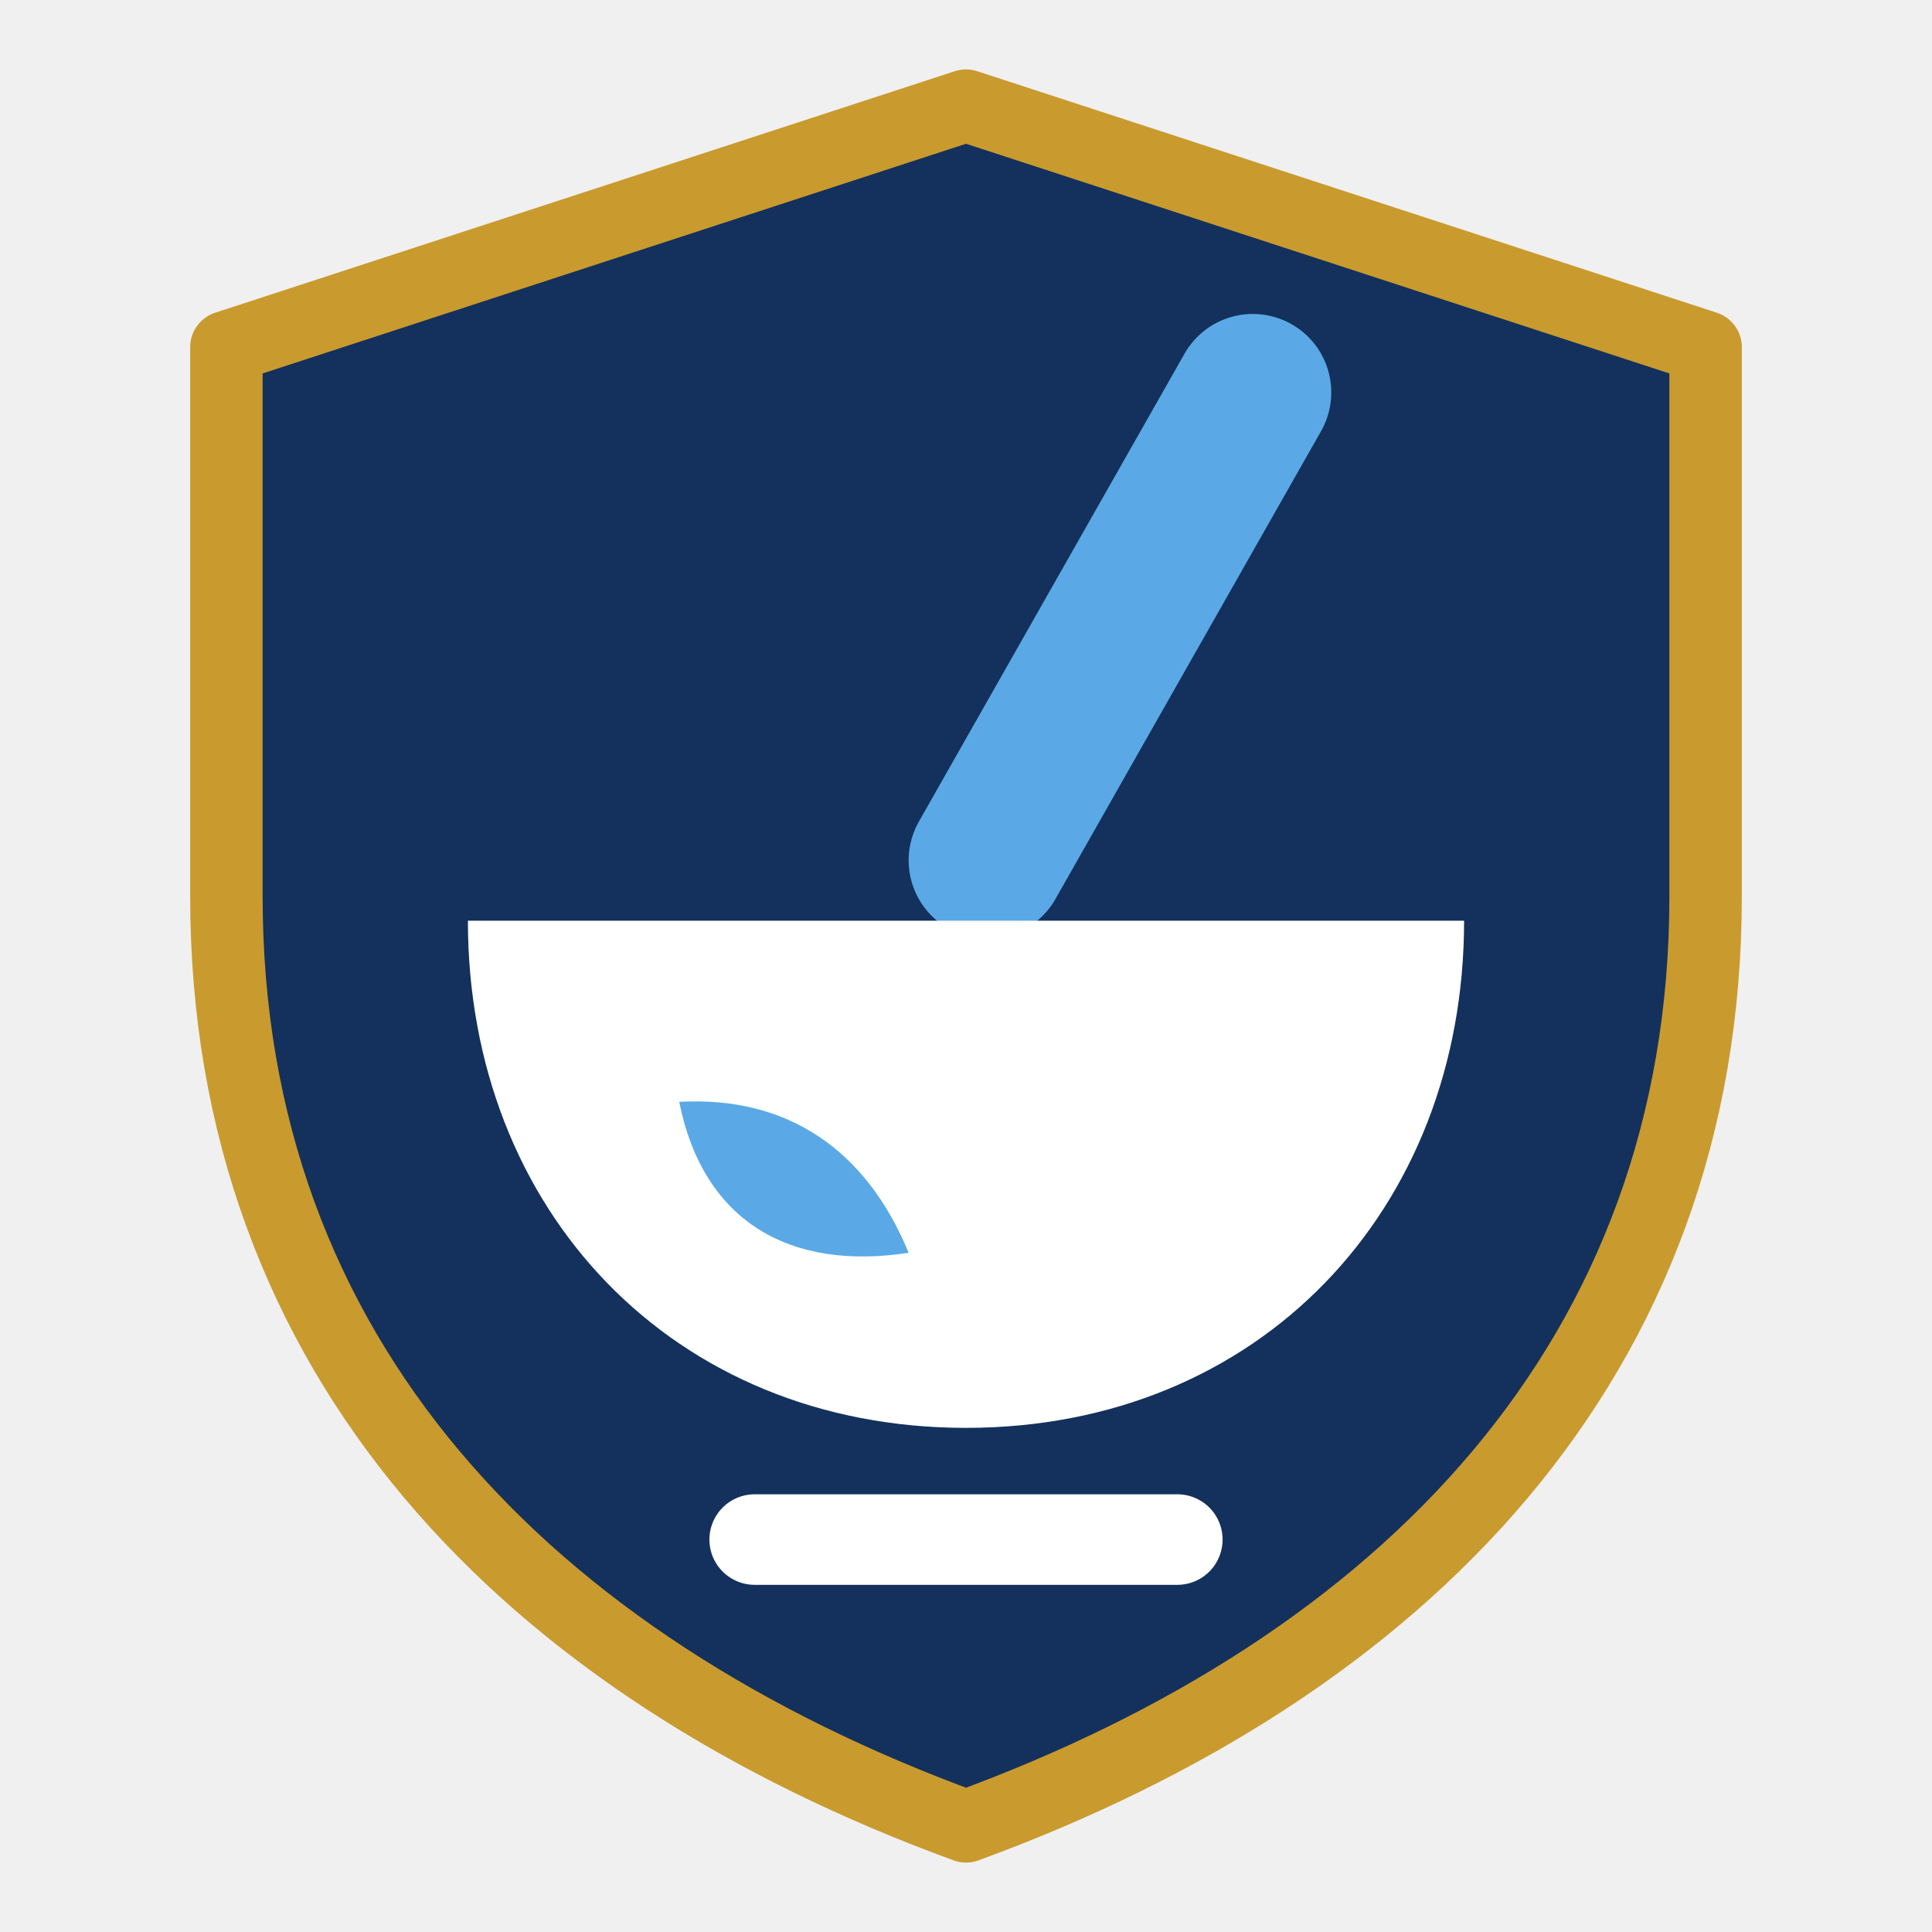
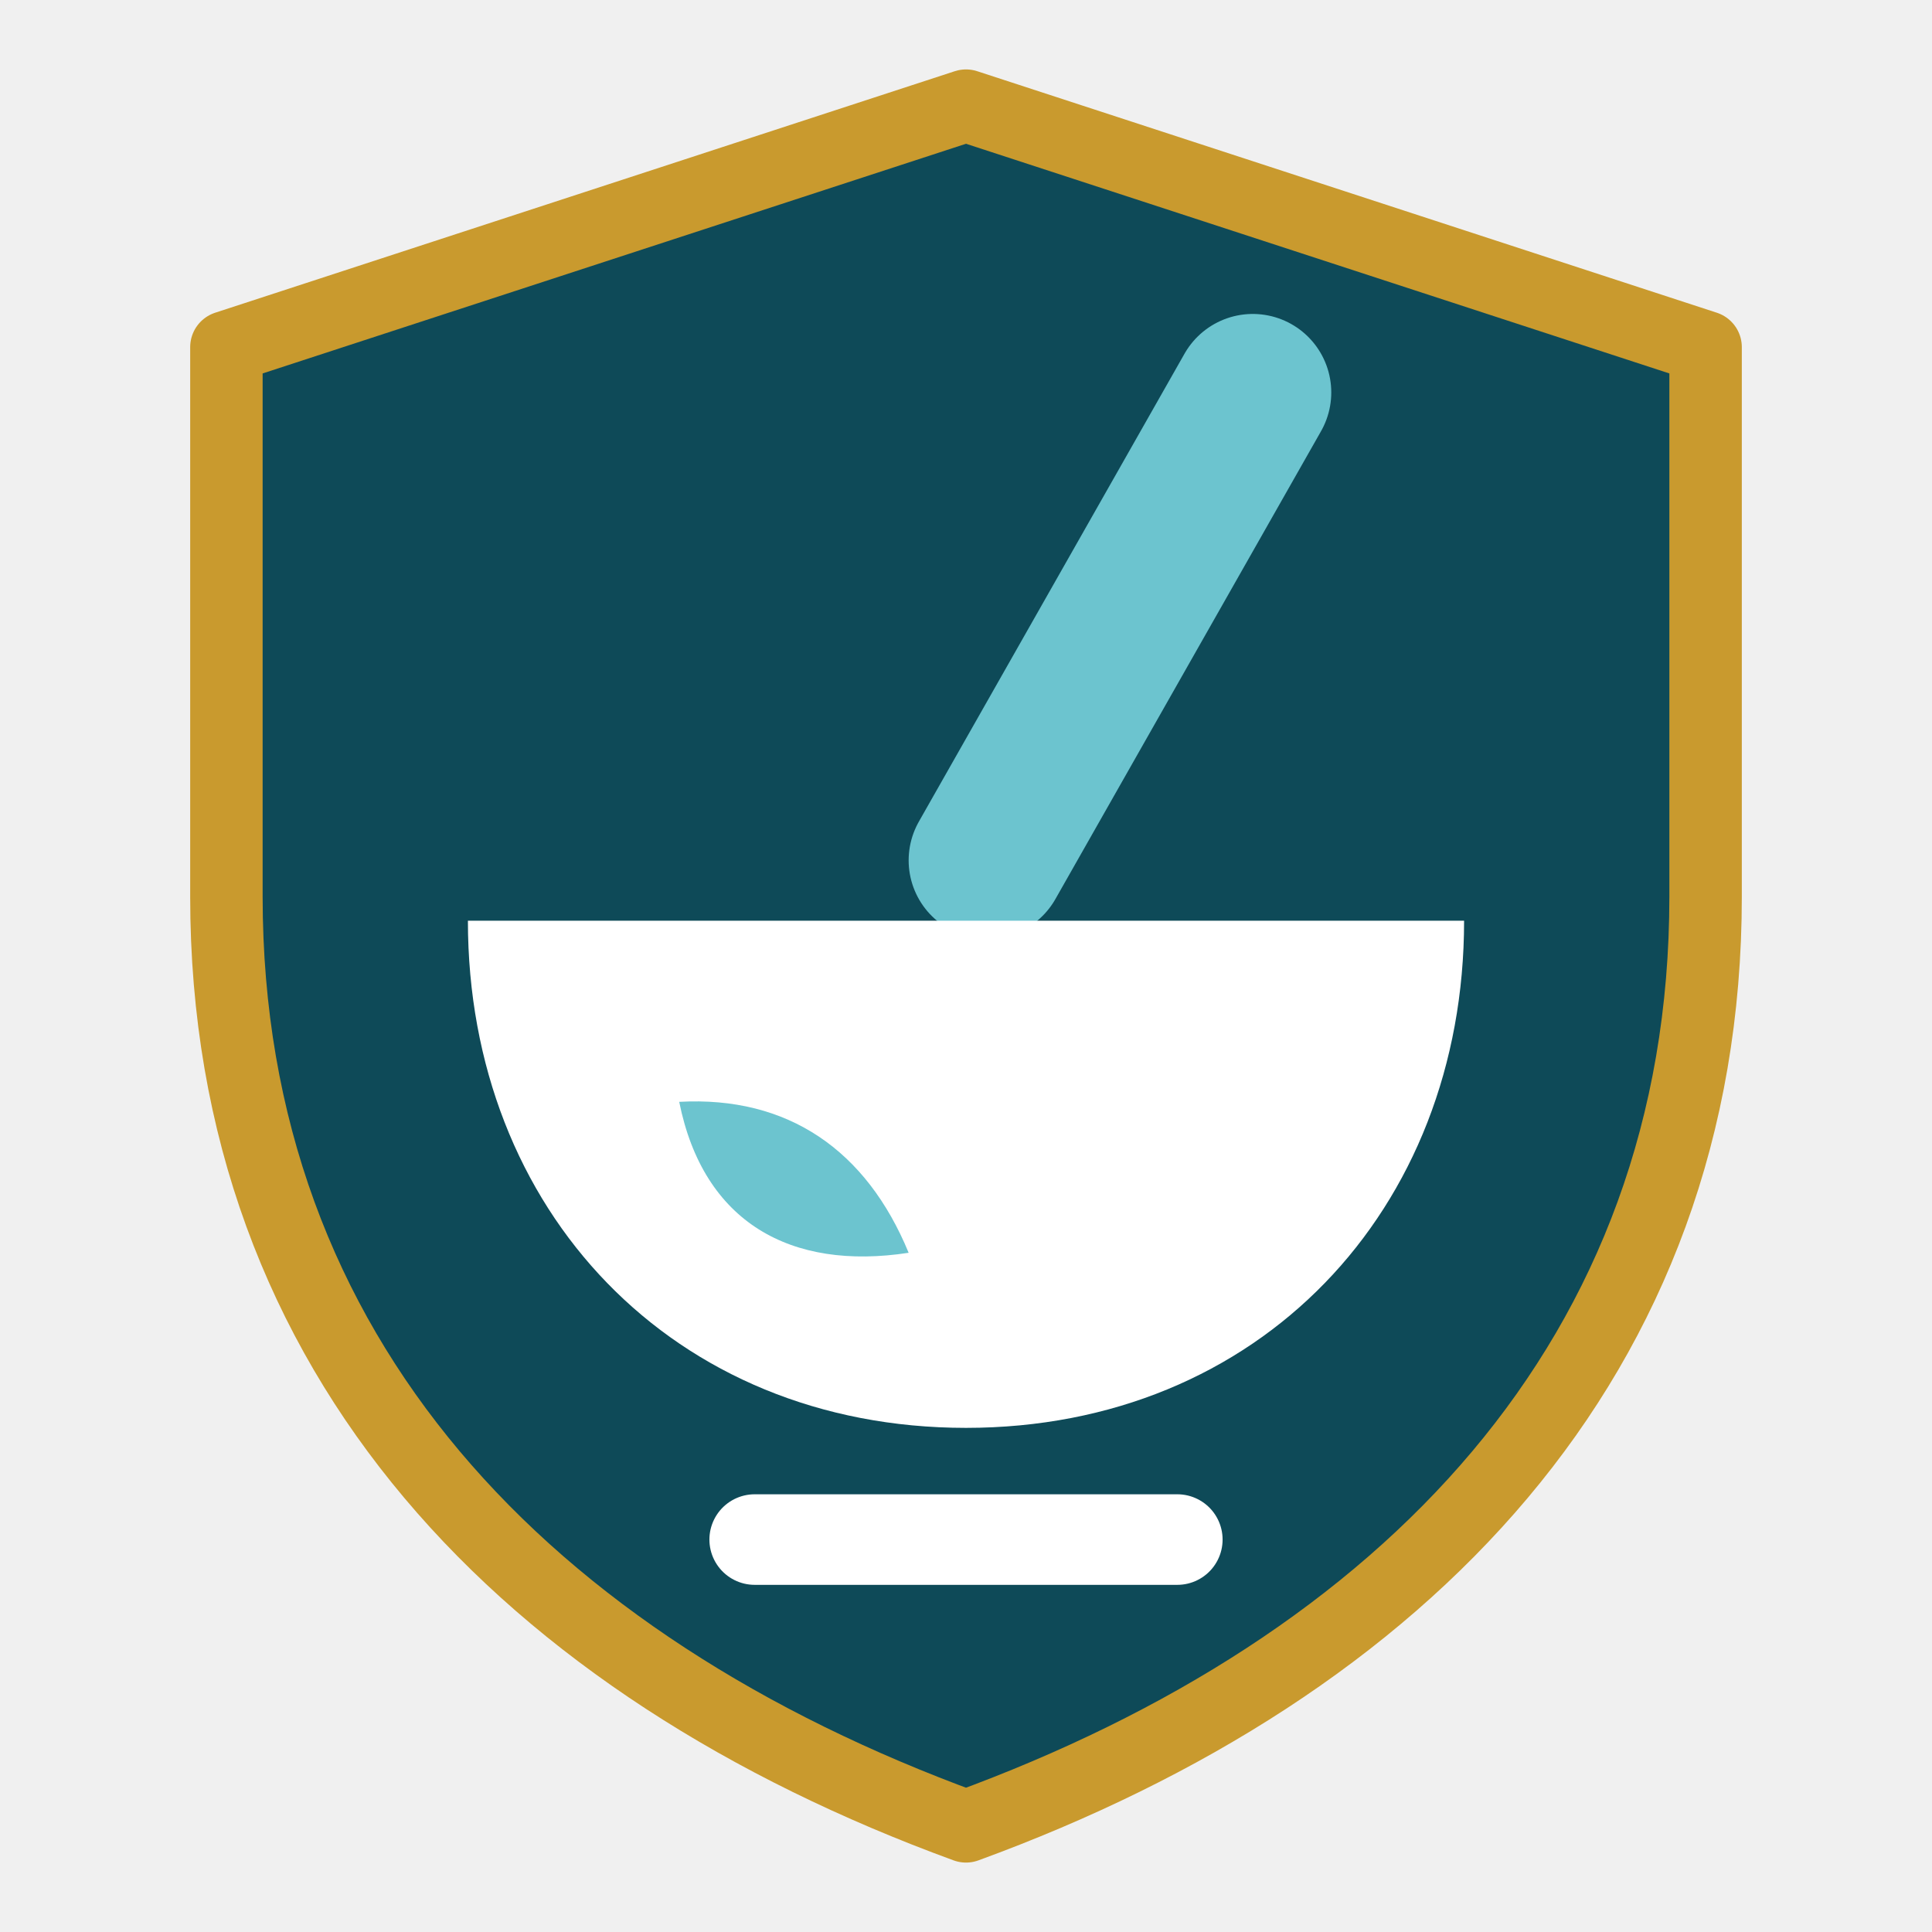
<svg xmlns="http://www.w3.org/2000/svg" viewBox="0 0 64 64">
-   <path d="M32 3.5 56.5 11.5v18.2C56.5 45 46.5 55.2 32 60.5 17.5 55.2 7.5 45 7.5 29.7V11.5z" fill="#13315C" stroke="#C99A2E" stroke-width="2.4" stroke-linejoin="round" />
-   <path d="m41.5 13-8.8 15.5" stroke="#5AA9E6" stroke-width="5.2" stroke-linecap="round" />
+   <path d="M32 3.5 56.5 11.5v18.2C56.5 45 46.5 55.2 32 60.5 17.5 55.2 7.5 45 7.5 29.7V11.5z" fill="#0E4A58" stroke="#C99A2E" stroke-width="2.4" stroke-linejoin="round" />
+   <path d="m41.5 13-8.8 15.5" stroke="#6CC4CF" stroke-width="5.2" stroke-linecap="round" />
  <path d="M15.5 30.5h33c0 9.6-6.8 16.8-16.5 16.8S15.5 40.1 15.5 30.5z" fill="#FFFFFF" />
  <path d="M25 51h14" stroke="#FFFFFF" stroke-width="3" stroke-linecap="round" />
-   <path d="M22.5 36.5c3.6-.2 6.2 1.6 7.6 5-3.9.6-6.8-1-7.6-5z" fill="#5AA9E6" />
+   <path d="M22.5 36.5c3.6-.2 6.2 1.6 7.6 5-3.9.6-6.8-1-7.6-5z" fill="#6CC4CF" />
</svg>
